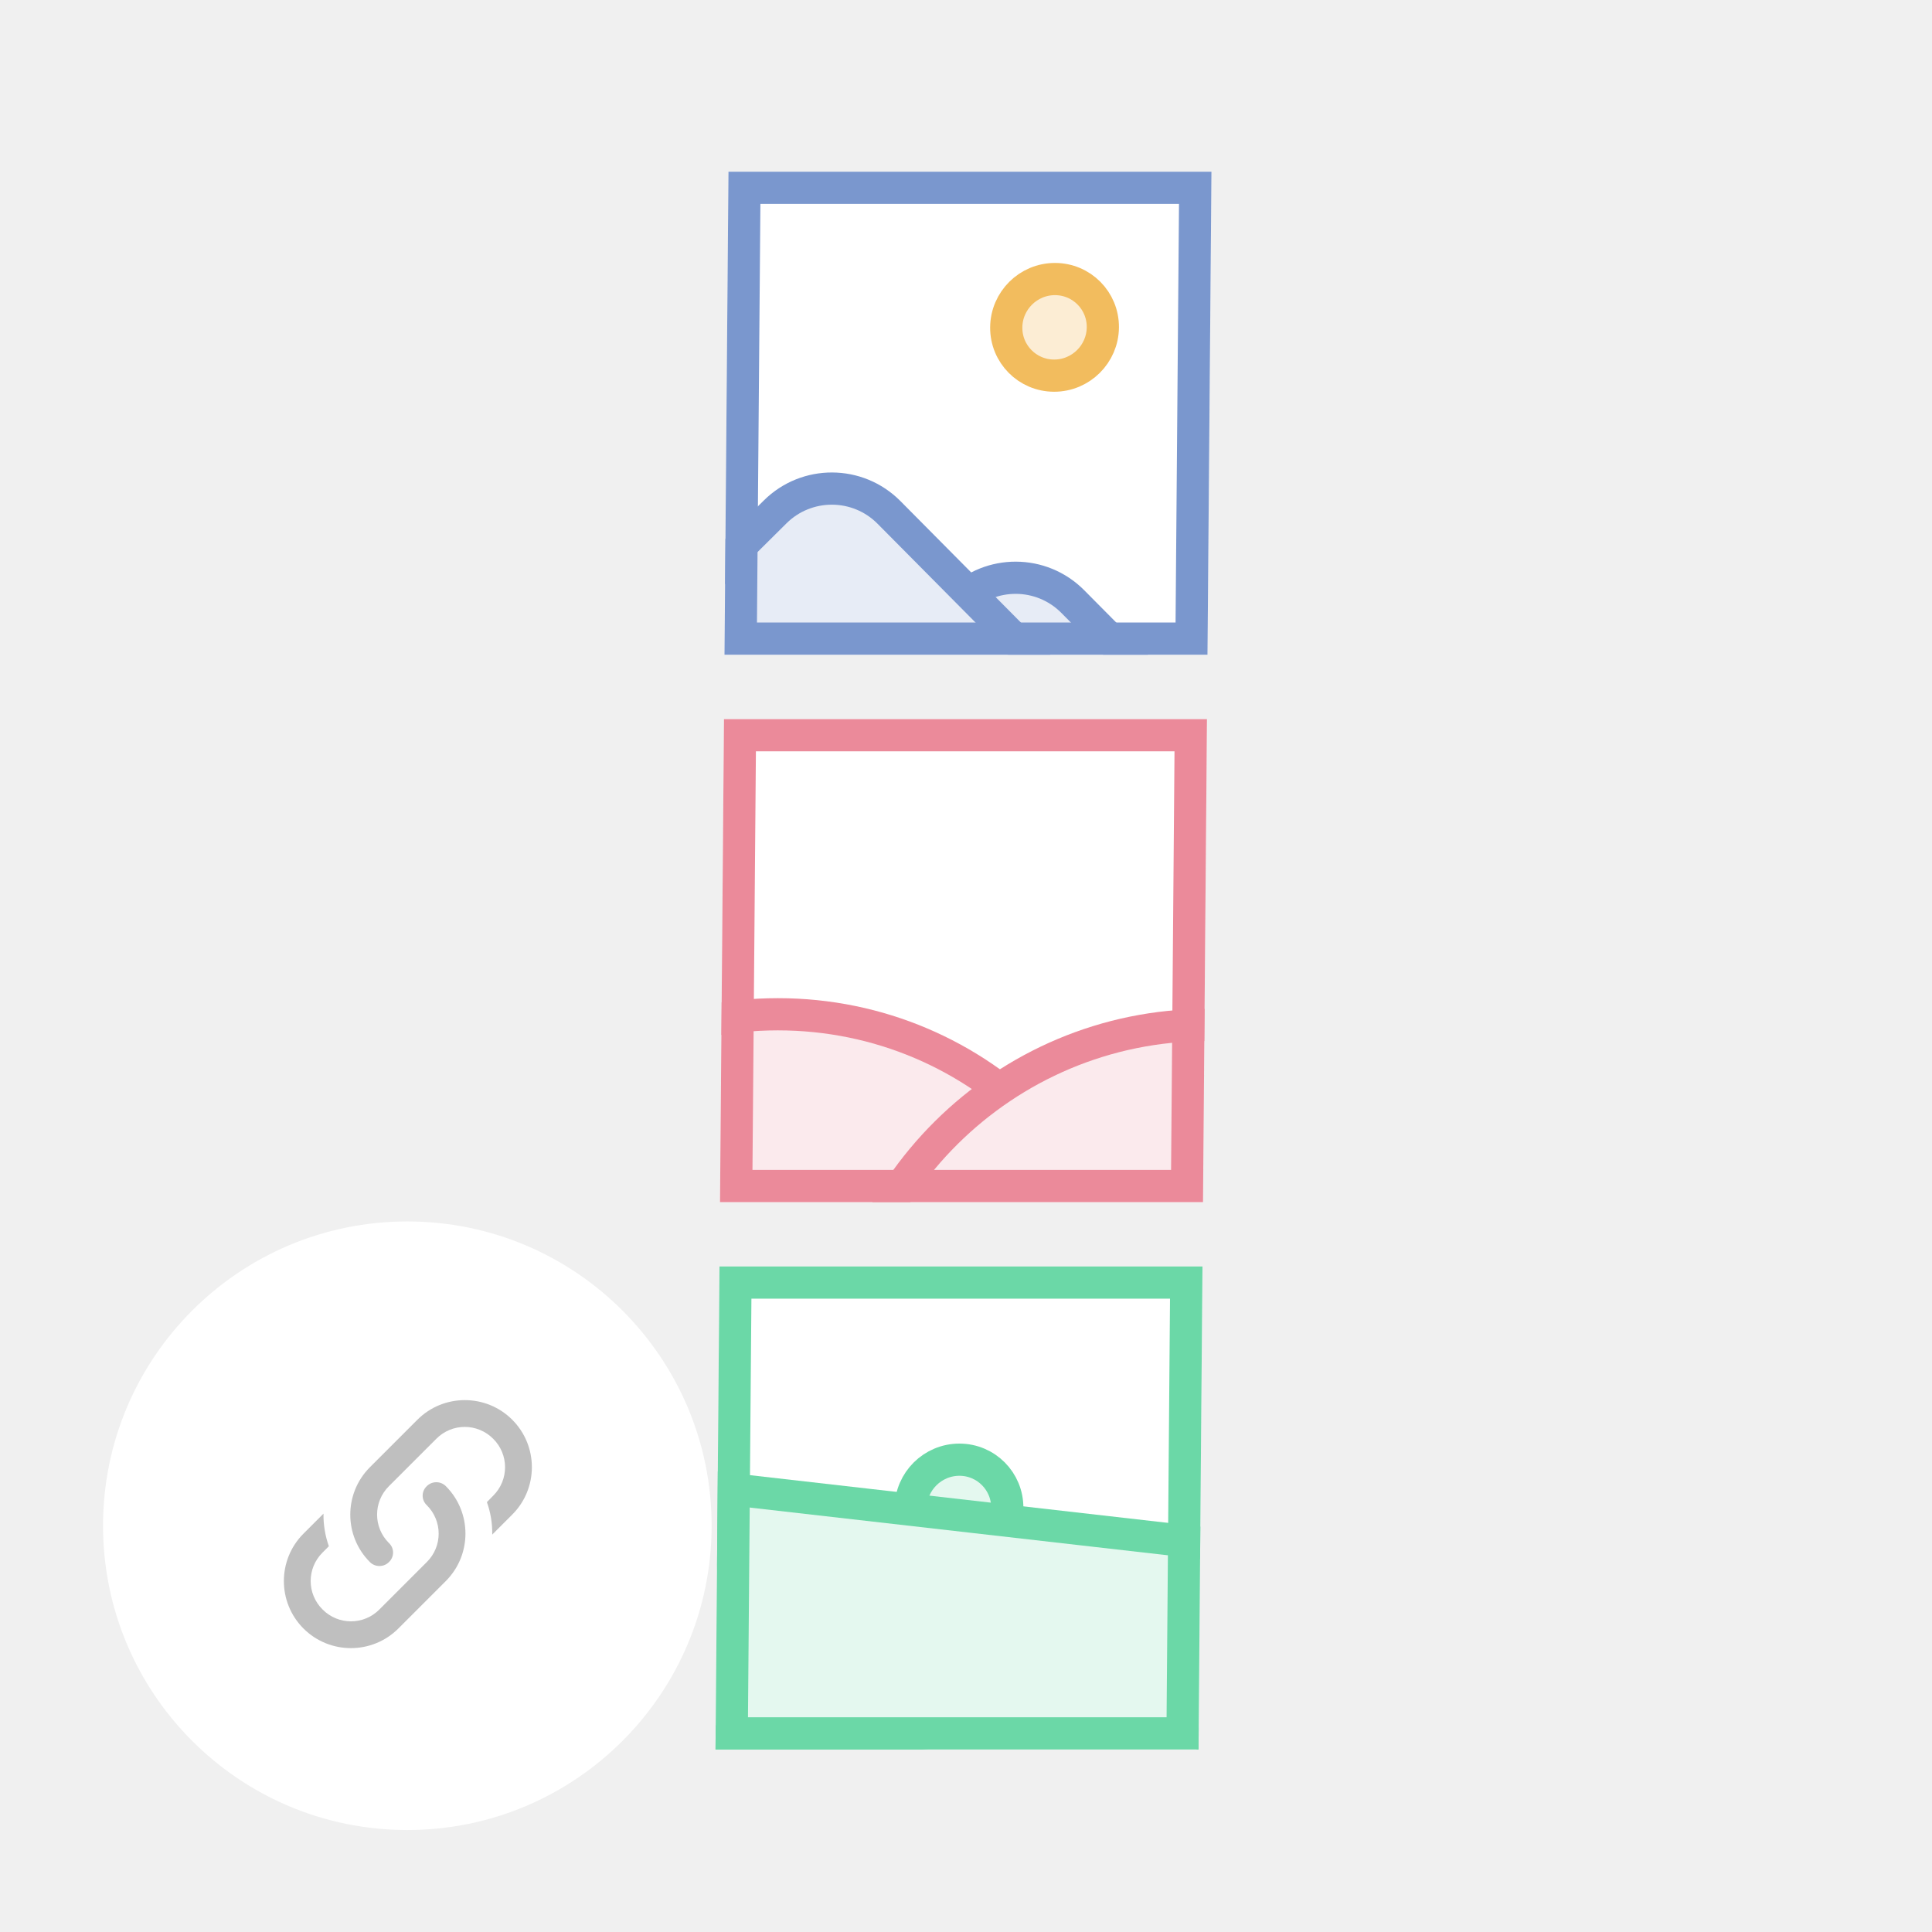
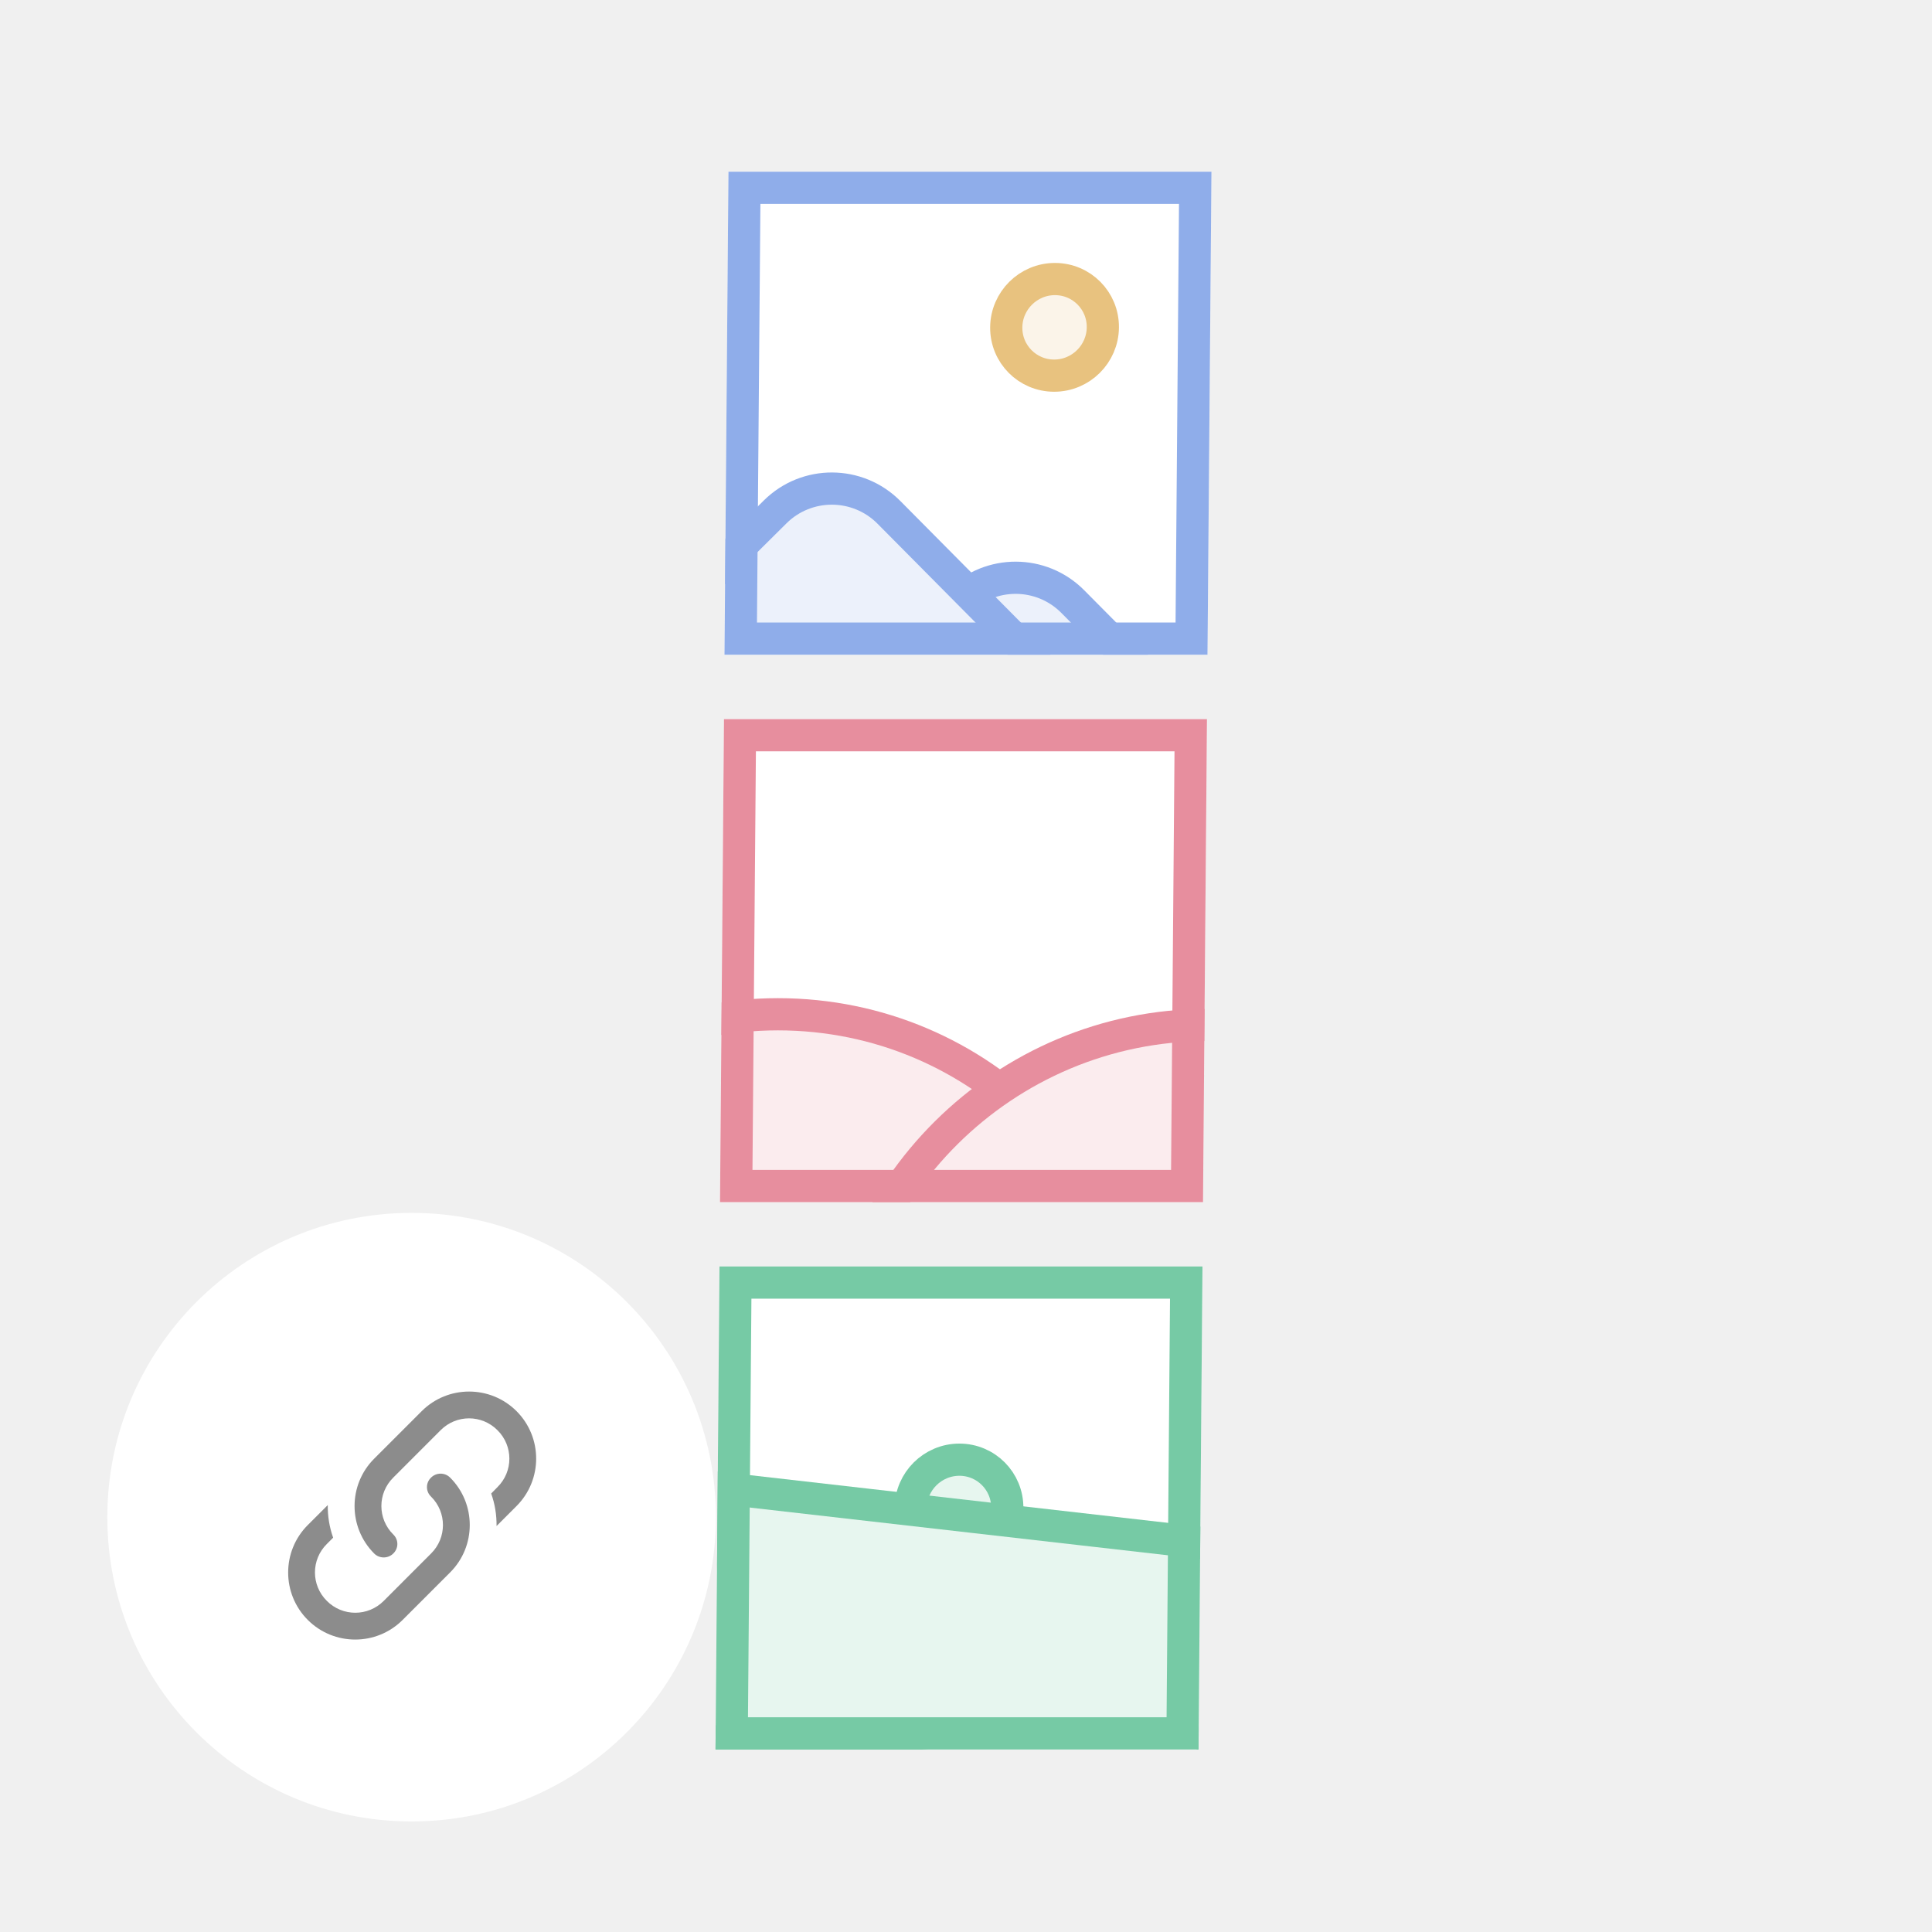
<svg xmlns="http://www.w3.org/2000/svg" width="60" height="60" viewBox="0 0 60 60" fill="none">
-   <g clip-path="url(#clip0_2786_4041)">
-     <rect width="15" height="15" transform="matrix(1 0 -0.00820296 0.999966 22.6229 5.33301)" fill="white" />
-     <mask id="mask0_2786_4041" style="mask-type:alpha" maskUnits="userSpaceOnUse" x="22" y="5" width="16" height="16">
-       <rect x="0.496" y="0.5" width="14" height="14" transform="matrix(1 0 -0.00820296 0.999966 22.627 5.33302)" fill="#F8F8F8" stroke="#B8B8B8" />
+   <g clip-path="url(#clip0_256_3220)">
+     <rect width="15" height="15" transform="matrix(1 0 -0.00820296 0.999966 22.6229 5.33316)" fill="white" />
+     <mask id="mask0_256_3220" style="mask-type:alpha" maskUnits="userSpaceOnUse" x="22" y="5" width="16" height="16">
+       <rect x="0.496" y="0.5" width="14" height="14" transform="matrix(1 0 -0.00820296 0.999966 22.627 5.33318)" fill="#F8F8F8" stroke="#B8B8B8" />
    </mask>
-     <g mask="url(#mask0_2786_4041)">
-       <path d="M34.25 10.166C34.243 10.994 33.566 11.666 32.738 11.666C31.909 11.666 31.243 10.994 31.25 10.166C31.257 9.338 31.934 8.666 32.762 8.666C33.591 8.666 34.257 9.338 34.25 10.166Z" fill="#FCEDD4" stroke="#F2BC5E" />
-       <rect x="26.119" y="22.299" width="7.657" height="7.587" rx="2.5" transform="rotate(-44.765 26.1195 22.2988)" fill="#E7ECF6" stroke="#7A97CE" />
-       <rect x="20.411" y="19.53" width="7.657" height="11.074" rx="2.5" transform="rotate(-44.765 20.4107 19.5302)" fill="#E7ECF6" stroke="#7A97CE" />
+     <g mask="url(#mask0_256_3220)">
+       <path d="M32.762 8.666C33.591 8.666 34.257 9.338 34.25 10.166C34.243 10.995 33.566 11.666 32.738 11.666C31.909 11.666 31.243 10.995 31.25 10.166C31.257 9.338 31.934 8.666 32.762 8.666Z" fill="#FBF4E9" stroke="#E8C27F" />
+       <rect x="26.119" y="22.299" width="7.657" height="7.587" rx="2.5" transform="rotate(-44.765 26.1195 22.2993)" fill="#ECF1FB" stroke="#8FADEA" />
+       <rect x="20.411" y="19.53" width="7.657" height="11.074" rx="2.5" transform="rotate(-44.765 20.4107 19.5303)" fill="#ECF1FB" stroke="#8FADEA" />
    </g>
-     <rect x="0.496" y="0.5" width="14" height="14" transform="matrix(1 0 -0.00820296 0.999966 22.627 5.33302)" stroke="#7A97CE" />
-     <rect width="15" height="15" transform="matrix(1 0 -0.00820296 0.999966 22.4835 22.3325)" fill="white" />
-     <mask id="mask1_2786_4041" style="mask-type:alpha" maskUnits="userSpaceOnUse" x="22" y="22" width="16" height="16">
-       <rect x="0.496" y="0.5" width="14" height="14" transform="matrix(1 0 -0.00820296 0.999966 22.4876 22.3325)" fill="#F8F8F8" stroke="#B8B8B8" />
+     <rect x="0.496" y="0.5" width="14" height="14" transform="matrix(1 0 -0.00820296 0.999966 22.627 5.33318)" stroke="#8FADEA" />
+     <rect width="15" height="15" transform="matrix(1 0 -0.00820296 0.999966 22.4835 22.3326)" fill="white" />
+     <mask id="mask1_256_3220" style="mask-type:alpha" maskUnits="userSpaceOnUse" x="22" y="22" width="16" height="16">
+       <rect x="0.496" y="0.5" width="14" height="14" transform="matrix(1 0 -0.00820296 0.999966 22.4876 22.3326)" fill="#F8F8F8" stroke="#B8B8B8" />
    </mask>
-     <g mask="url(#mask1_2786_4041)">
-       <path d="M35.481 42.915C35.43 49.22 30.276 54.332 23.971 54.332C17.666 54.332 12.596 49.22 12.648 42.915C12.7 36.61 17.853 31.499 24.158 31.499C30.463 31.499 35.533 36.61 35.481 42.915Z" fill="#fbeaed" stroke="#eb8a9a" />
-       <path d="M48.812 43.248C48.76 49.553 43.607 54.665 37.302 54.665C30.996 54.665 25.927 49.553 25.979 43.248C26.03 36.943 31.184 31.832 37.489 31.832C43.794 31.832 48.864 36.943 48.812 43.248Z" fill="#fbeaed" stroke="#eb8a9a" />
+     <g mask="url(#mask1_256_3220)">
+       <path d="M24.159 31.499C30.464 31.499 35.533 36.611 35.481 42.916C35.429 49.22 30.276 54.331 23.971 54.331C17.666 54.331 12.596 49.22 12.648 42.916C12.7 36.611 17.853 31.499 24.159 31.499Z" fill="#FBECEE" stroke="#E78E9E" />
+       <path d="M37.489 31.832C43.794 31.832 48.863 36.944 48.812 43.249C48.76 49.554 43.607 54.664 37.302 54.664C30.997 54.664 25.927 49.554 25.979 43.249C26.03 36.944 31.184 31.832 37.489 31.832Z" fill="#FBECEE" stroke="#E78E9E" />
    </g>
-     <rect x="0.496" y="0.5" width="14" height="14" transform="matrix(1 0 -0.00820296 0.999966 22.4876 22.3325)" stroke="#eb8a9a" />
+     <rect x="0.496" y="0.5" width="14" height="14" transform="matrix(1 0 -0.00820296 0.999966 22.4876 22.3326)" stroke="#E78E9E" />
    <rect width="15" height="15" transform="matrix(1 0 -0.00820296 0.999966 22.344 39.332)" fill="white" />
-     <mask id="mask2_2786_4041" style="mask-type:alpha" maskUnits="userSpaceOnUse" x="22" y="39" width="16" height="16">
+     <mask id="mask2_256_3220" style="mask-type:alpha" maskUnits="userSpaceOnUse" x="22" y="39" width="16" height="16">
      <rect x="0.496" y="0.5" width="14" height="14" transform="matrix(1 0 -0.00820296 0.999966 22.3481 39.332)" fill="#F8F8F8" stroke="#B8B8B8" />
    </mask>
-     <g mask="url(#mask2_2786_4041)">
-       <path d="M31.282 46.832C31.276 47.66 30.599 48.332 29.77 48.332C28.942 48.332 28.276 47.66 28.282 46.832C28.289 46.004 28.966 45.332 29.795 45.332C30.623 45.332 31.289 46.004 31.282 46.832Z" fill="#e4f8ef" stroke="#6bd8a7" />
-       <rect x="0.436" y="0.553" width="16.489" height="7.833" transform="matrix(0.992627 0.113331 -0.121485 0.993523 21.6972 45.5768)" fill="#e4f8ef" stroke="#6bd8a7" />
+     <g mask="url(#mask2_256_3220)">
+       <path d="M29.795 45.332C30.623 45.332 31.289 46.003 31.282 46.832C31.276 47.66 30.599 48.332 29.77 48.332C28.942 48.332 28.276 47.66 28.282 46.832C28.289 46.003 28.966 45.332 29.795 45.332Z" fill="#E7F6EF" stroke="#76CAA5" />
+       <rect x="0.436" y="0.553" width="16.489" height="7.833" transform="matrix(0.992627 0.113331 -0.121485 0.993523 21.6972 45.5765)" fill="#E7F6EF" stroke="#76CAA5" />
    </g>
-     <rect x="0.496" y="0.5" width="14" height="14" transform="matrix(1 0 -0.00820296 0.999966 22.3481 39.332)" stroke="#6bd8a7" />
-     <circle cx="12.65" cy="47.383" r="9.45" fill="white" />
-     <path d="M12.079 47.92C12.25 48.083 12.25 48.35 12.079 48.512C11.917 48.675 11.65 48.675 11.488 48.512C10.675 47.7 10.675 46.379 11.488 45.566L12.963 44.091C13.775 43.279 15.096 43.279 15.908 44.091C16.721 44.904 16.721 46.225 15.908 47.037L15.287 47.658C15.292 47.316 15.238 46.975 15.121 46.65L15.317 46.45C15.808 45.962 15.808 45.17 15.317 44.683C14.829 44.191 14.037 44.191 13.55 44.683L12.079 46.154C11.588 46.641 11.588 47.433 12.079 47.92ZM13.254 46.154C13.417 45.991 13.683 45.991 13.846 46.154C14.658 46.966 14.658 48.287 13.846 49.1L12.371 50.575C11.558 51.387 10.238 51.387 9.425 50.575C8.613 49.762 8.613 48.441 9.425 47.629L10.046 47.008C10.042 47.35 10.096 47.691 10.213 48.02L10.017 48.216C9.525 48.704 9.525 49.495 10.017 49.983C10.504 50.475 11.296 50.475 11.783 49.983L13.254 48.512C13.746 48.025 13.746 47.233 13.254 46.745C13.083 46.583 13.083 46.316 13.254 46.154Z" fill="#BFBFBF" />
+     <rect x="0.496" y="0.5" width="14" height="14" transform="matrix(1 0 -0.00820296 0.999966 22.3481 39.332)" stroke="#76CAA5" />
+     <ellipse cx="12.783" cy="47.117" rx="9.45" ry="9.45" fill="white" />
+     <path d="M12.213 47.654C12.383 47.817 12.383 48.083 12.213 48.246C12.05 48.408 11.783 48.408 11.621 48.246C10.808 47.433 10.808 46.112 11.621 45.3L13.096 43.825C13.908 43.013 15.229 43.013 16.042 43.825C16.854 44.638 16.854 45.958 16.042 46.771L15.421 47.392C15.425 47.05 15.371 46.708 15.254 46.383L15.45 46.183C15.942 45.696 15.942 44.904 15.45 44.417C14.963 43.925 14.171 43.925 13.683 44.417L12.213 45.888C11.721 46.375 11.721 47.167 12.213 47.654ZM13.387 45.888C13.55 45.725 13.817 45.725 13.979 45.888C14.792 46.7 14.792 48.021 13.979 48.833L12.504 50.308C11.692 51.121 10.371 51.121 9.558 50.308C8.746 49.496 8.746 48.175 9.558 47.362L10.179 46.742C10.175 47.083 10.229 47.425 10.346 47.754L10.15 47.95C9.658 48.438 9.658 49.229 10.15 49.717C10.637 50.208 11.429 50.208 11.917 49.717L13.387 48.246C13.879 47.758 13.879 46.967 13.387 46.479C13.217 46.317 13.217 46.05 13.387 45.888Z" fill="#8C8C8C" />
  </g>
  <defs>
-     <clipPath id="clip0_2786_4041">
+     <clipPath id="clip0_256_3220">
      <rect width="60" height="60" fill="white" />
    </clipPath>
  </defs>
</svg>
